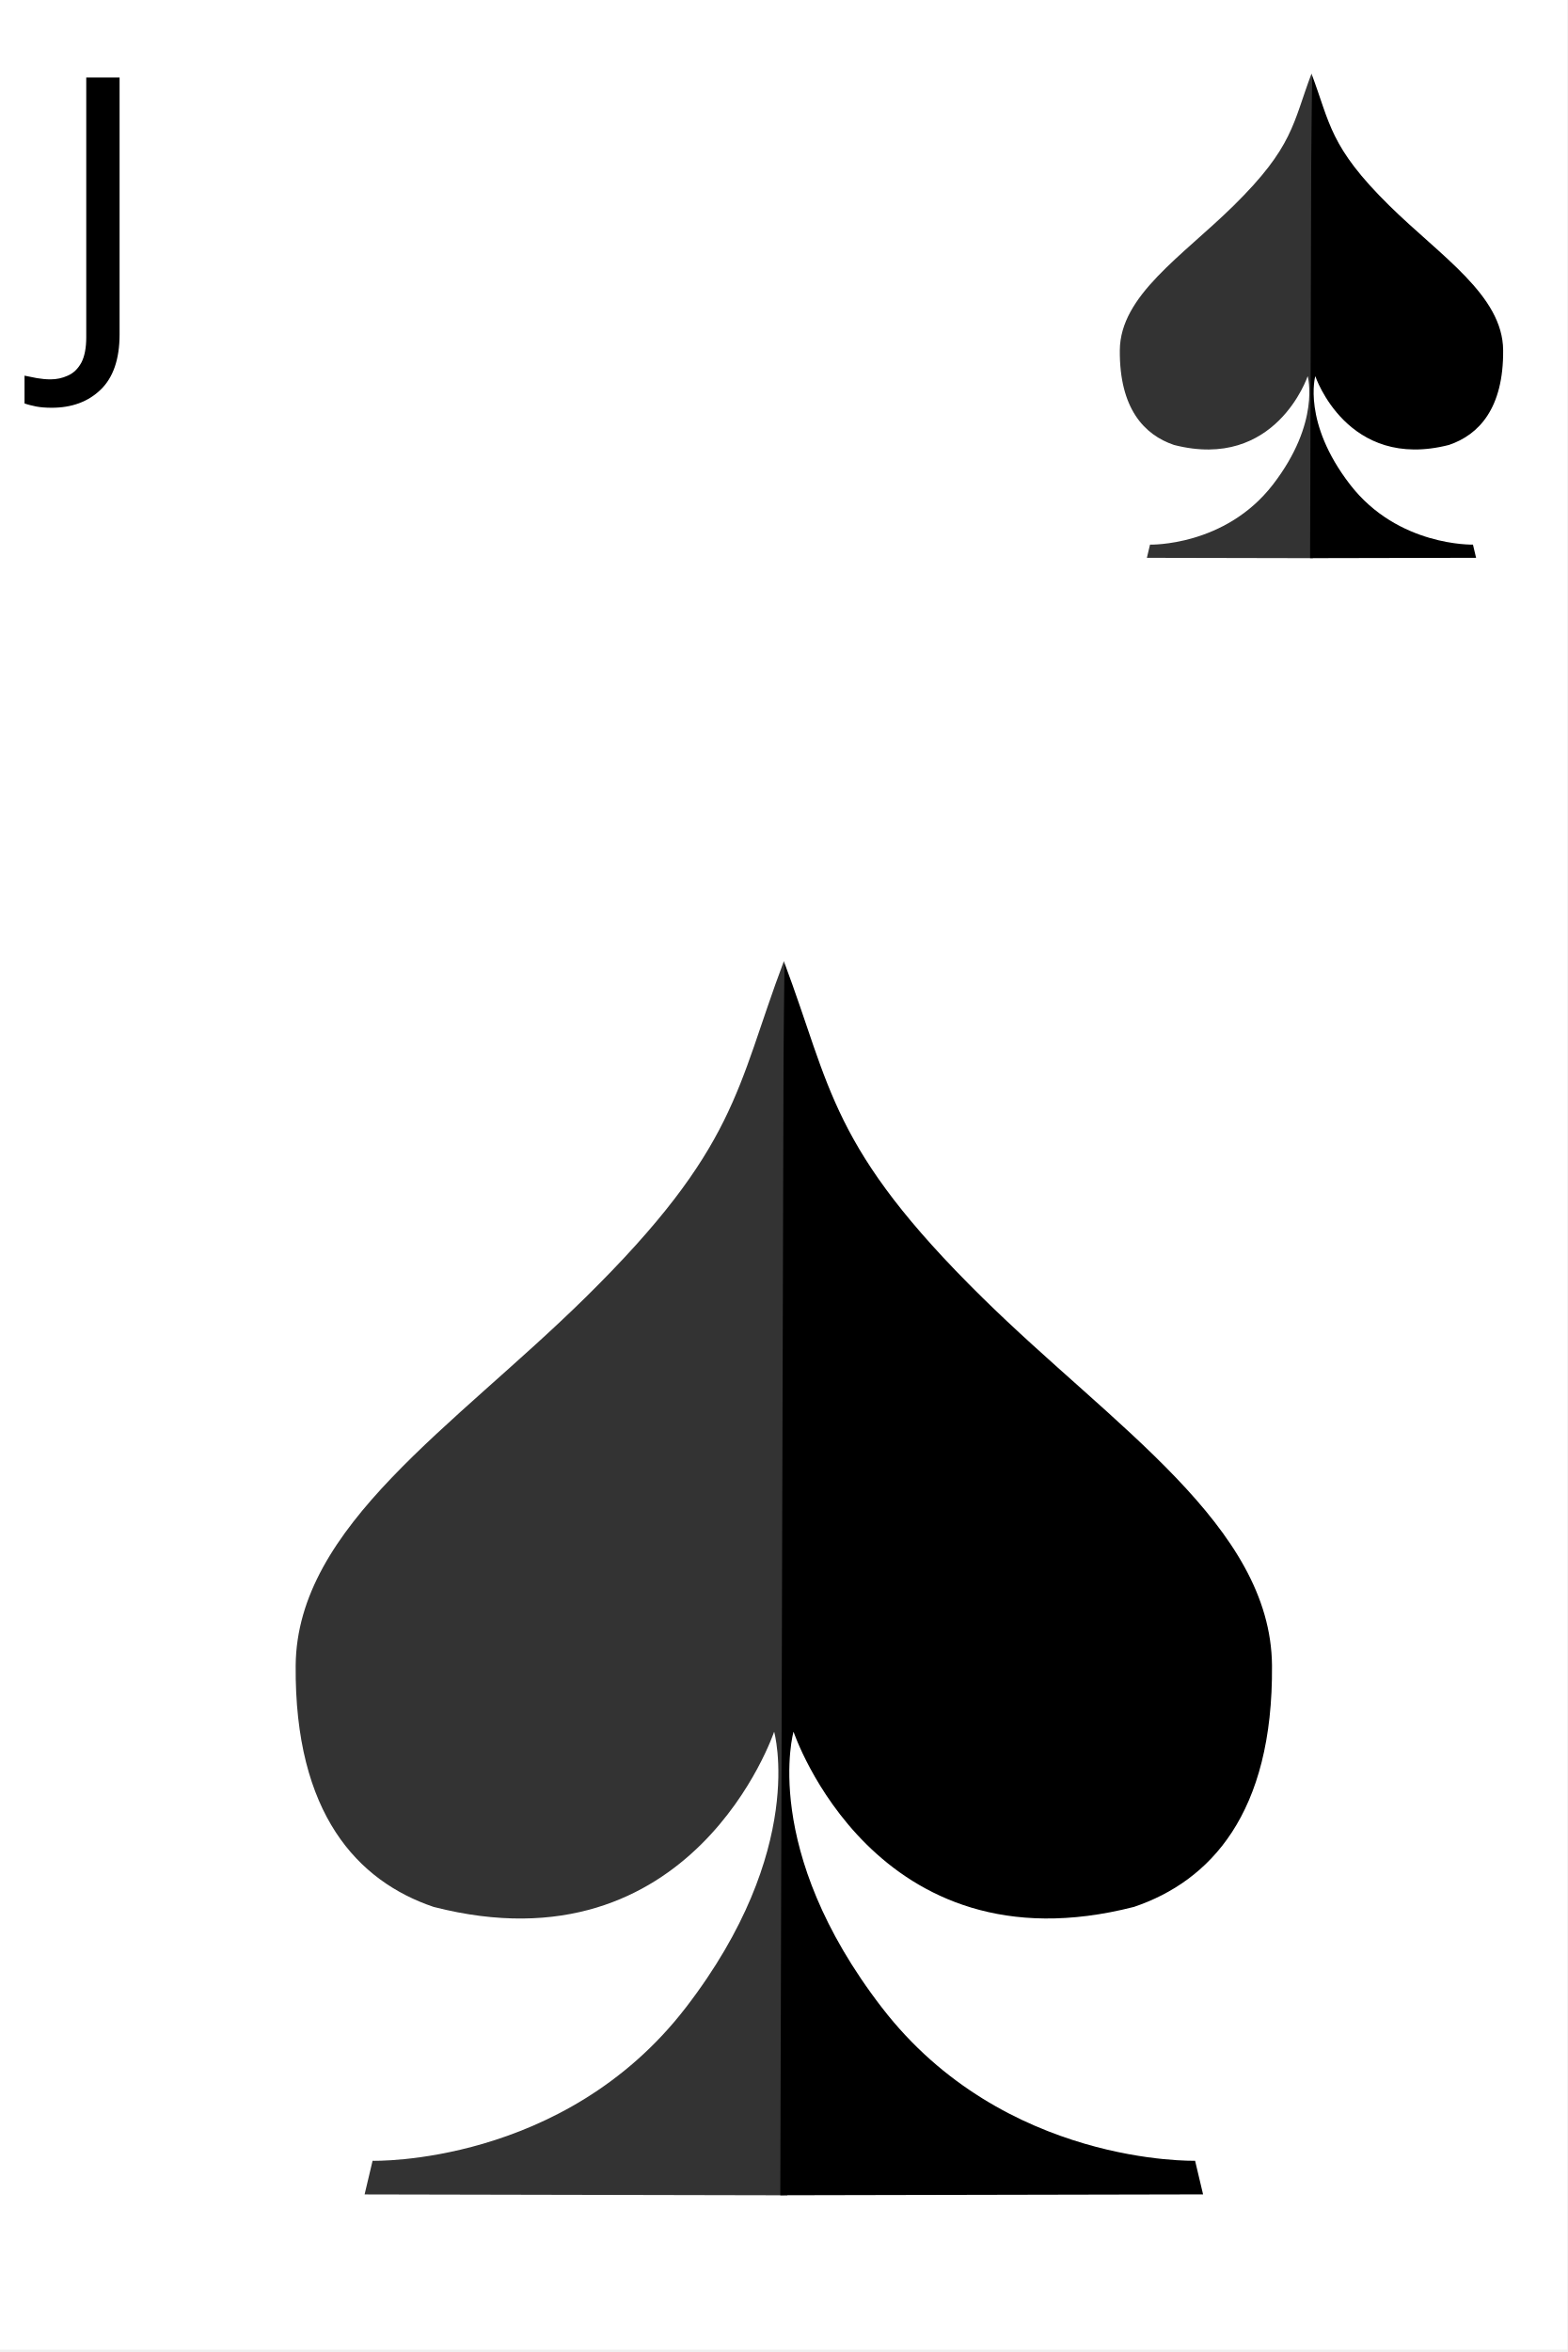
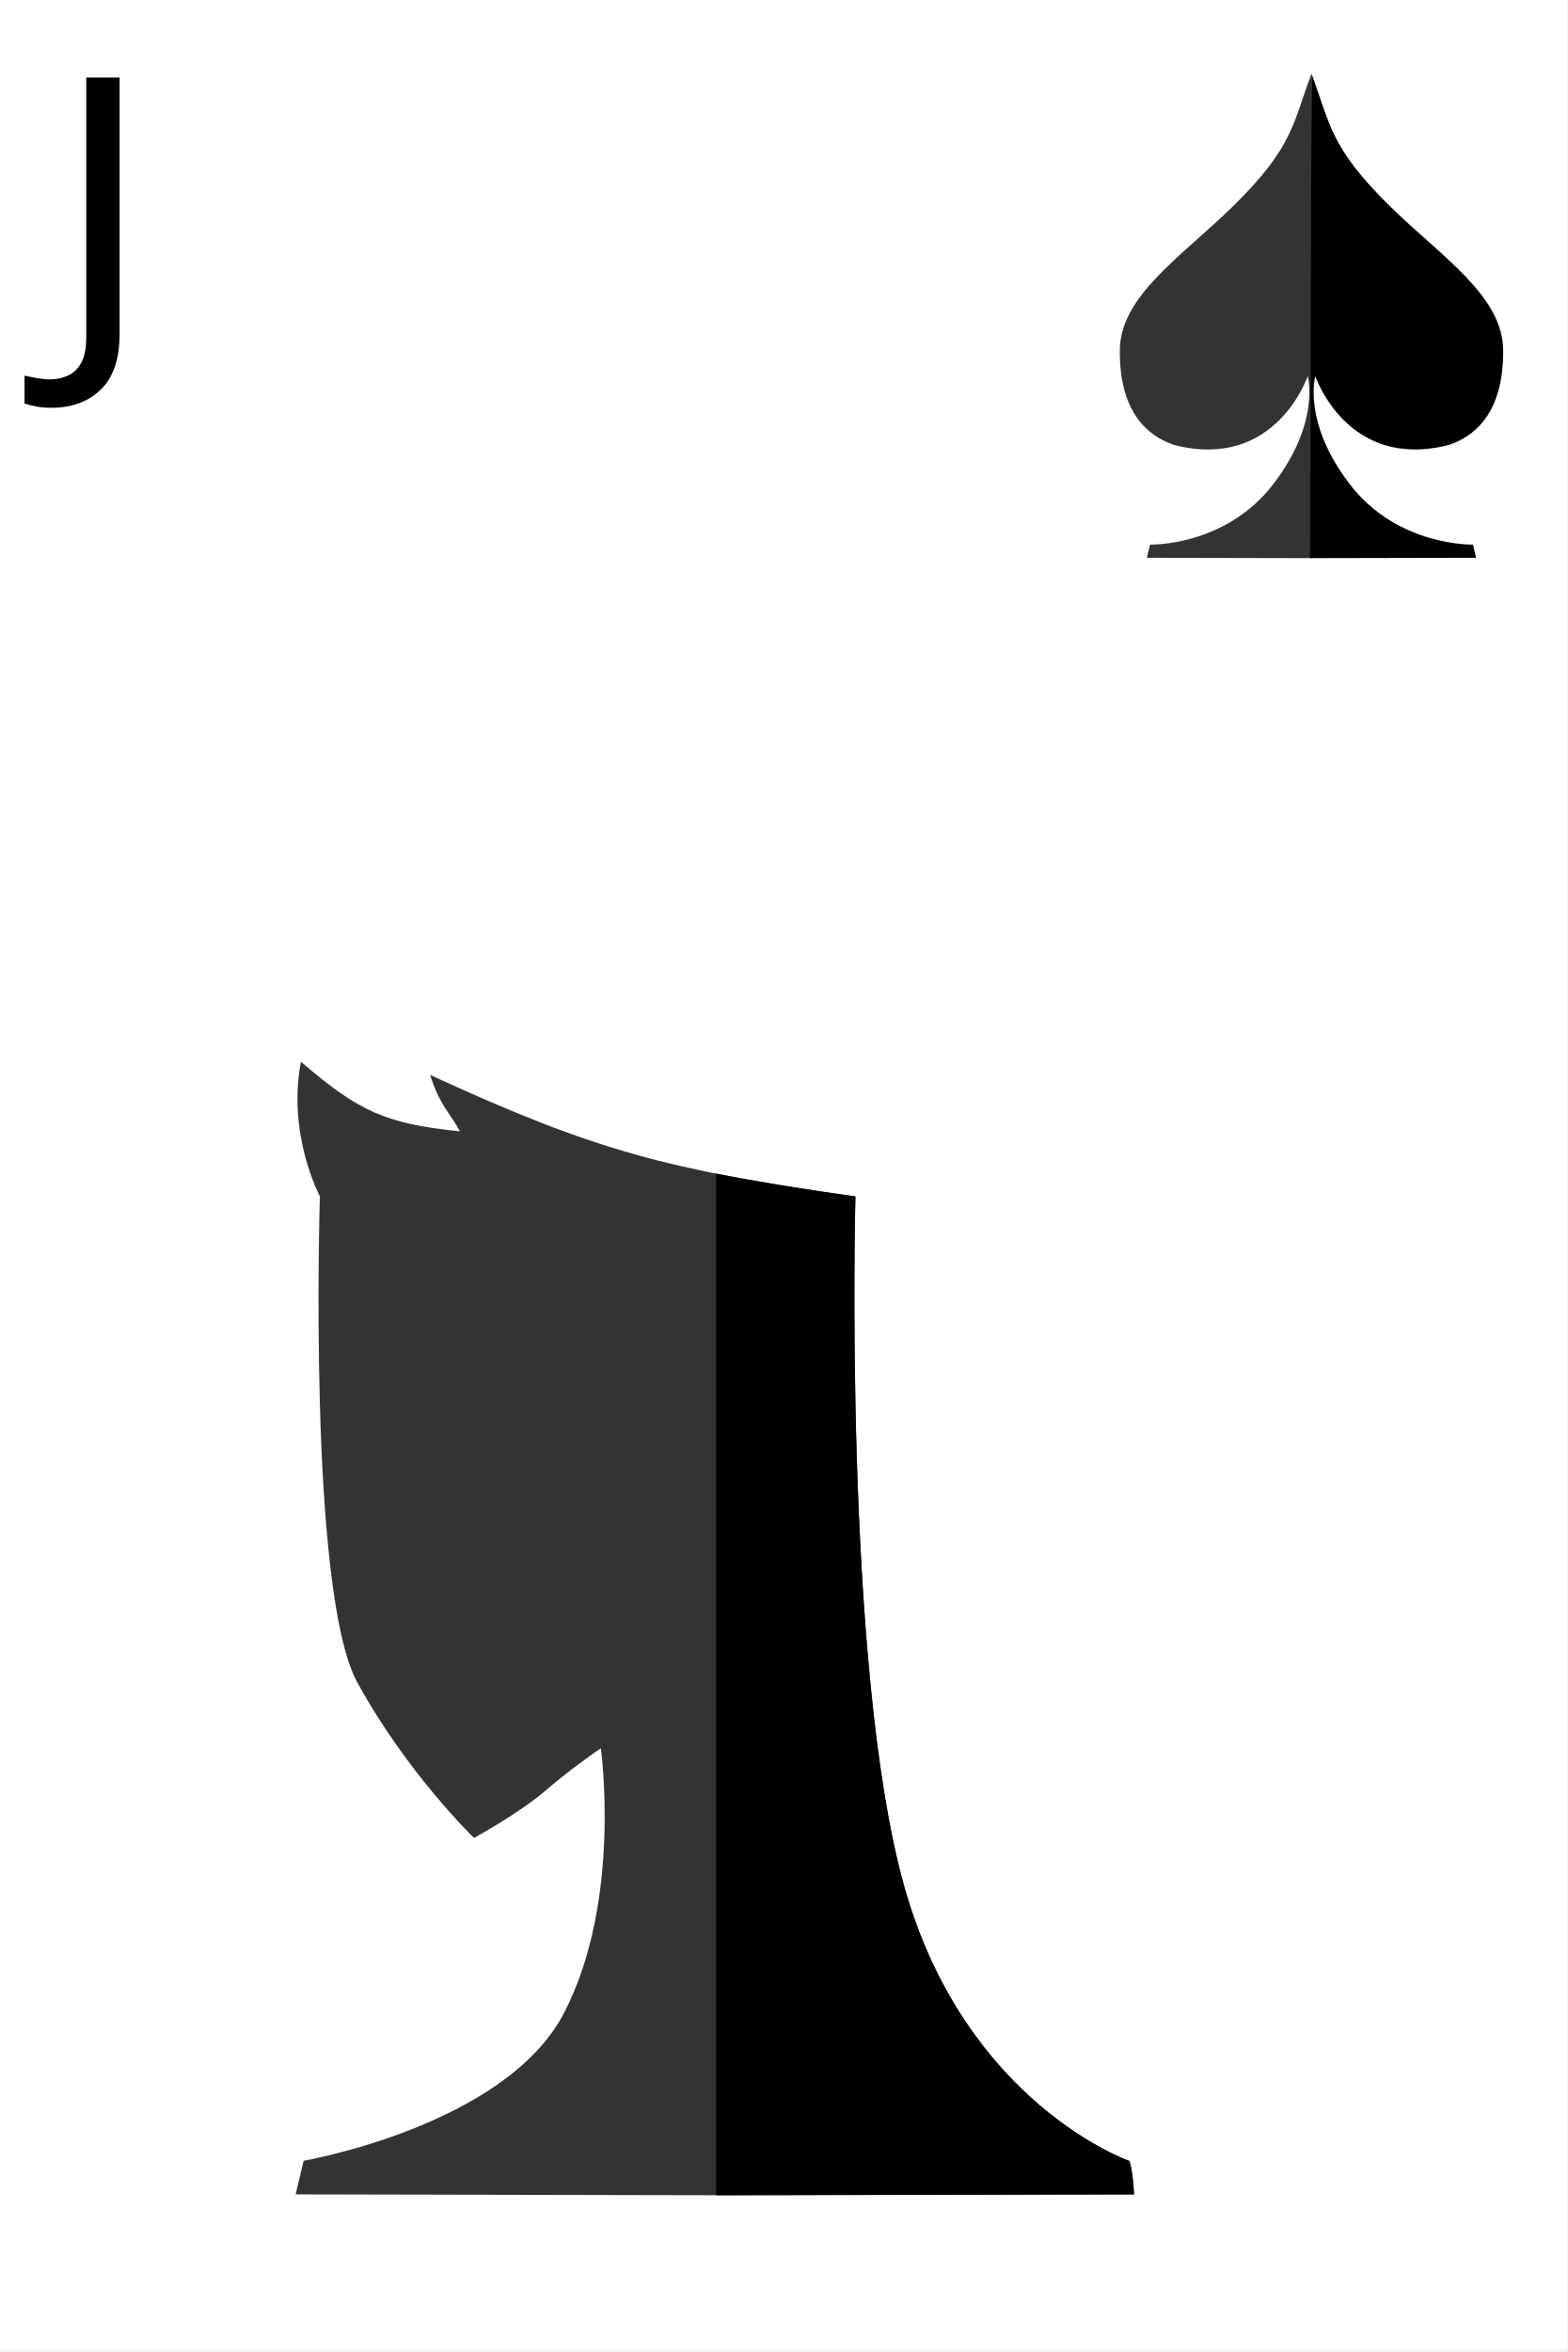
<svg xmlns="http://www.w3.org/2000/svg" width="150" height="225" viewBox="0 0 39.688 59.531" version="1.1" id="svg5">
  <defs id="defs2">
    <mask maskUnits="userSpaceOnUse" id="mask1192">
      <rect style="fill:#ffffff;fill-opacity:1;stroke-width:0.265" id="rect1194" width="101.388" height="140.797" x="-26.153" y="82.4" />
    </mask>
  </defs>
  <g id="layer1">
    <rect style="fill:#ffffff;fill-opacity:1;stroke-width:0.265" id="rect5028" width="39.678" height="59.472" x="0" y="-2.220446e-16" />
    <text xml:space="preserve" style="font-size:9.243px;font-family:Wingdings;-inkscape-font-specification:Wingdings;text-align:center;text-anchor:middle;fill:#ff0000;stroke-width:0.77" x="1.338" y="8.571" id="text63">
      <tspan id="tspan61" x="1.338" y="8.571" style="font-style:normal;font-variant:normal;font-weight:normal;font-stretch:normal;font-family:sans-serif;-inkscape-font-specification:sans-serif;text-align:start;text-anchor:start;fill:#000000;stroke-width:0.77">J</tspan>
    </text>
-     <g id="g1141" transform="translate(0.3932945,-0.224345)">
-       <path style="fill:#333333;stroke-width:0.265" d="m 19.451,24.553 c -1.213,3.219 -1.161,4.711 -5.026,8.515 -3.322,3.269 -7.304,5.782 -7.333,9.313 -0.031,3.753 1.569,5.458 3.492,6.109 6.573,1.687 8.621,-4.434 8.621,-4.434 0,0 0.851,2.978 -2.239,6.986 -3.09,4.008 -7.927,3.874 -7.927,3.874 l -0.202,0.851 10.703,0.022 z" id="path552" />
-       <path style="fill:#000000;stroke-width:0.265" d="m 19.45,24.552 c 1.213,3.219 1.161,4.711 5.026,8.515 3.322,3.269 7.304,5.782 7.333,9.313 0.031,3.753 -1.569,5.458 -3.492,6.109 -6.573,1.687 -8.621,-4.434 -8.621,-4.434 0,0 -0.851,2.978 2.239,6.986 3.09,4.008 7.927,3.874 7.927,3.874 l 0.202,0.851 -10.703,0.022 z" id="path552-0" />
-     </g>
    <g id="g1141-1" transform="matrix(0.3926255,0,0,0.3926255,25.56517,-7.776828)">
      <path style="fill:#333333;stroke-width:0.265" d="m 19.451,24.553 c -1.213,3.219 -1.161,4.711 -5.026,8.515 -3.322,3.269 -7.304,5.782 -7.333,9.313 -0.031,3.753 1.569,5.458 3.492,6.109 6.573,1.687 8.621,-4.434 8.621,-4.434 0,0 0.851,2.978 -2.239,6.986 -3.09,4.008 -7.927,3.874 -7.927,3.874 l -0.202,0.851 10.703,0.022 z" id="path552-6" />
      <path style="fill:#000000;stroke-width:0.265" d="m 19.45,24.552 c 1.213,3.219 1.161,4.711 5.026,8.515 3.322,3.269 7.304,5.782 7.333,9.313 0.031,3.753 -1.569,5.458 -3.492,6.109 -6.573,1.687 -8.621,-4.434 -8.621,-4.434 0,0 -0.851,2.978 2.239,6.986 3.09,4.008 7.927,3.874 7.927,3.874 l 0.202,0.851 -10.703,0.022 z" id="path552-0-2" />
    </g>
+     <g id="g638" transform="translate(-1.696743,0.0182037)">
+       <path id="path552-8-1" style="display:inline;fill:#333333;stroke-width:0.265" d="m 8.971,27.102 c -0.352,1.835 0.465,3.379 0.48,3.408 0,0 -0.315,10.004 0.951,12.311 1.266,2.308 2.951,3.928 2.951,3.928 0,0 1.131,-0.611 1.829,-1.213 0.642,-0.554 1.381,-1.056 1.381,-1.056 0,0 0.544,3.85 -0.928,6.694 -1.482,2.864 -6.596,3.747 -6.596,3.747 l -0.202,0.851 10.522,0.022 v 5.17e-4 h 0.09 0.09 v -5.17e-4 l 10.522,-0.022 c 0,0 -0.024,-0.577 -0.118,-0.846 0,0 -4.145,-1.44 -5.698,-6.943 C 22.693,42.479 23.008,30.514 23.008,30.514 h -0.002 c -4.725,-0.676 -6.54,-1.133 -10.764,-3.077 0.254,0.805 0.513,0.962 0.753,1.428 -1.854,-0.195 -2.527,-0.472 -4.025,-1.763 z" transform="translate(0.3441834,-0.2482117)" />
+       <path id="path552-8-1-9" style="fill:#000000;stroke-width:0.265" d="m 19.829,29.687 v 25.86 h 0.056 v -5.16e-4 l 10.522,-0.022 c 0,0 -0.024,-0.577 -0.118,-0.846 0,0 -4.145,-1.44 -5.698,-6.943 C 23.038,42.231 23.353,30.265 23.353,30.265 h -0.002 C 21.972,30.068 20.844,29.889 19.829,29.687 Z" />
+     </g>
  </g>
</svg>
